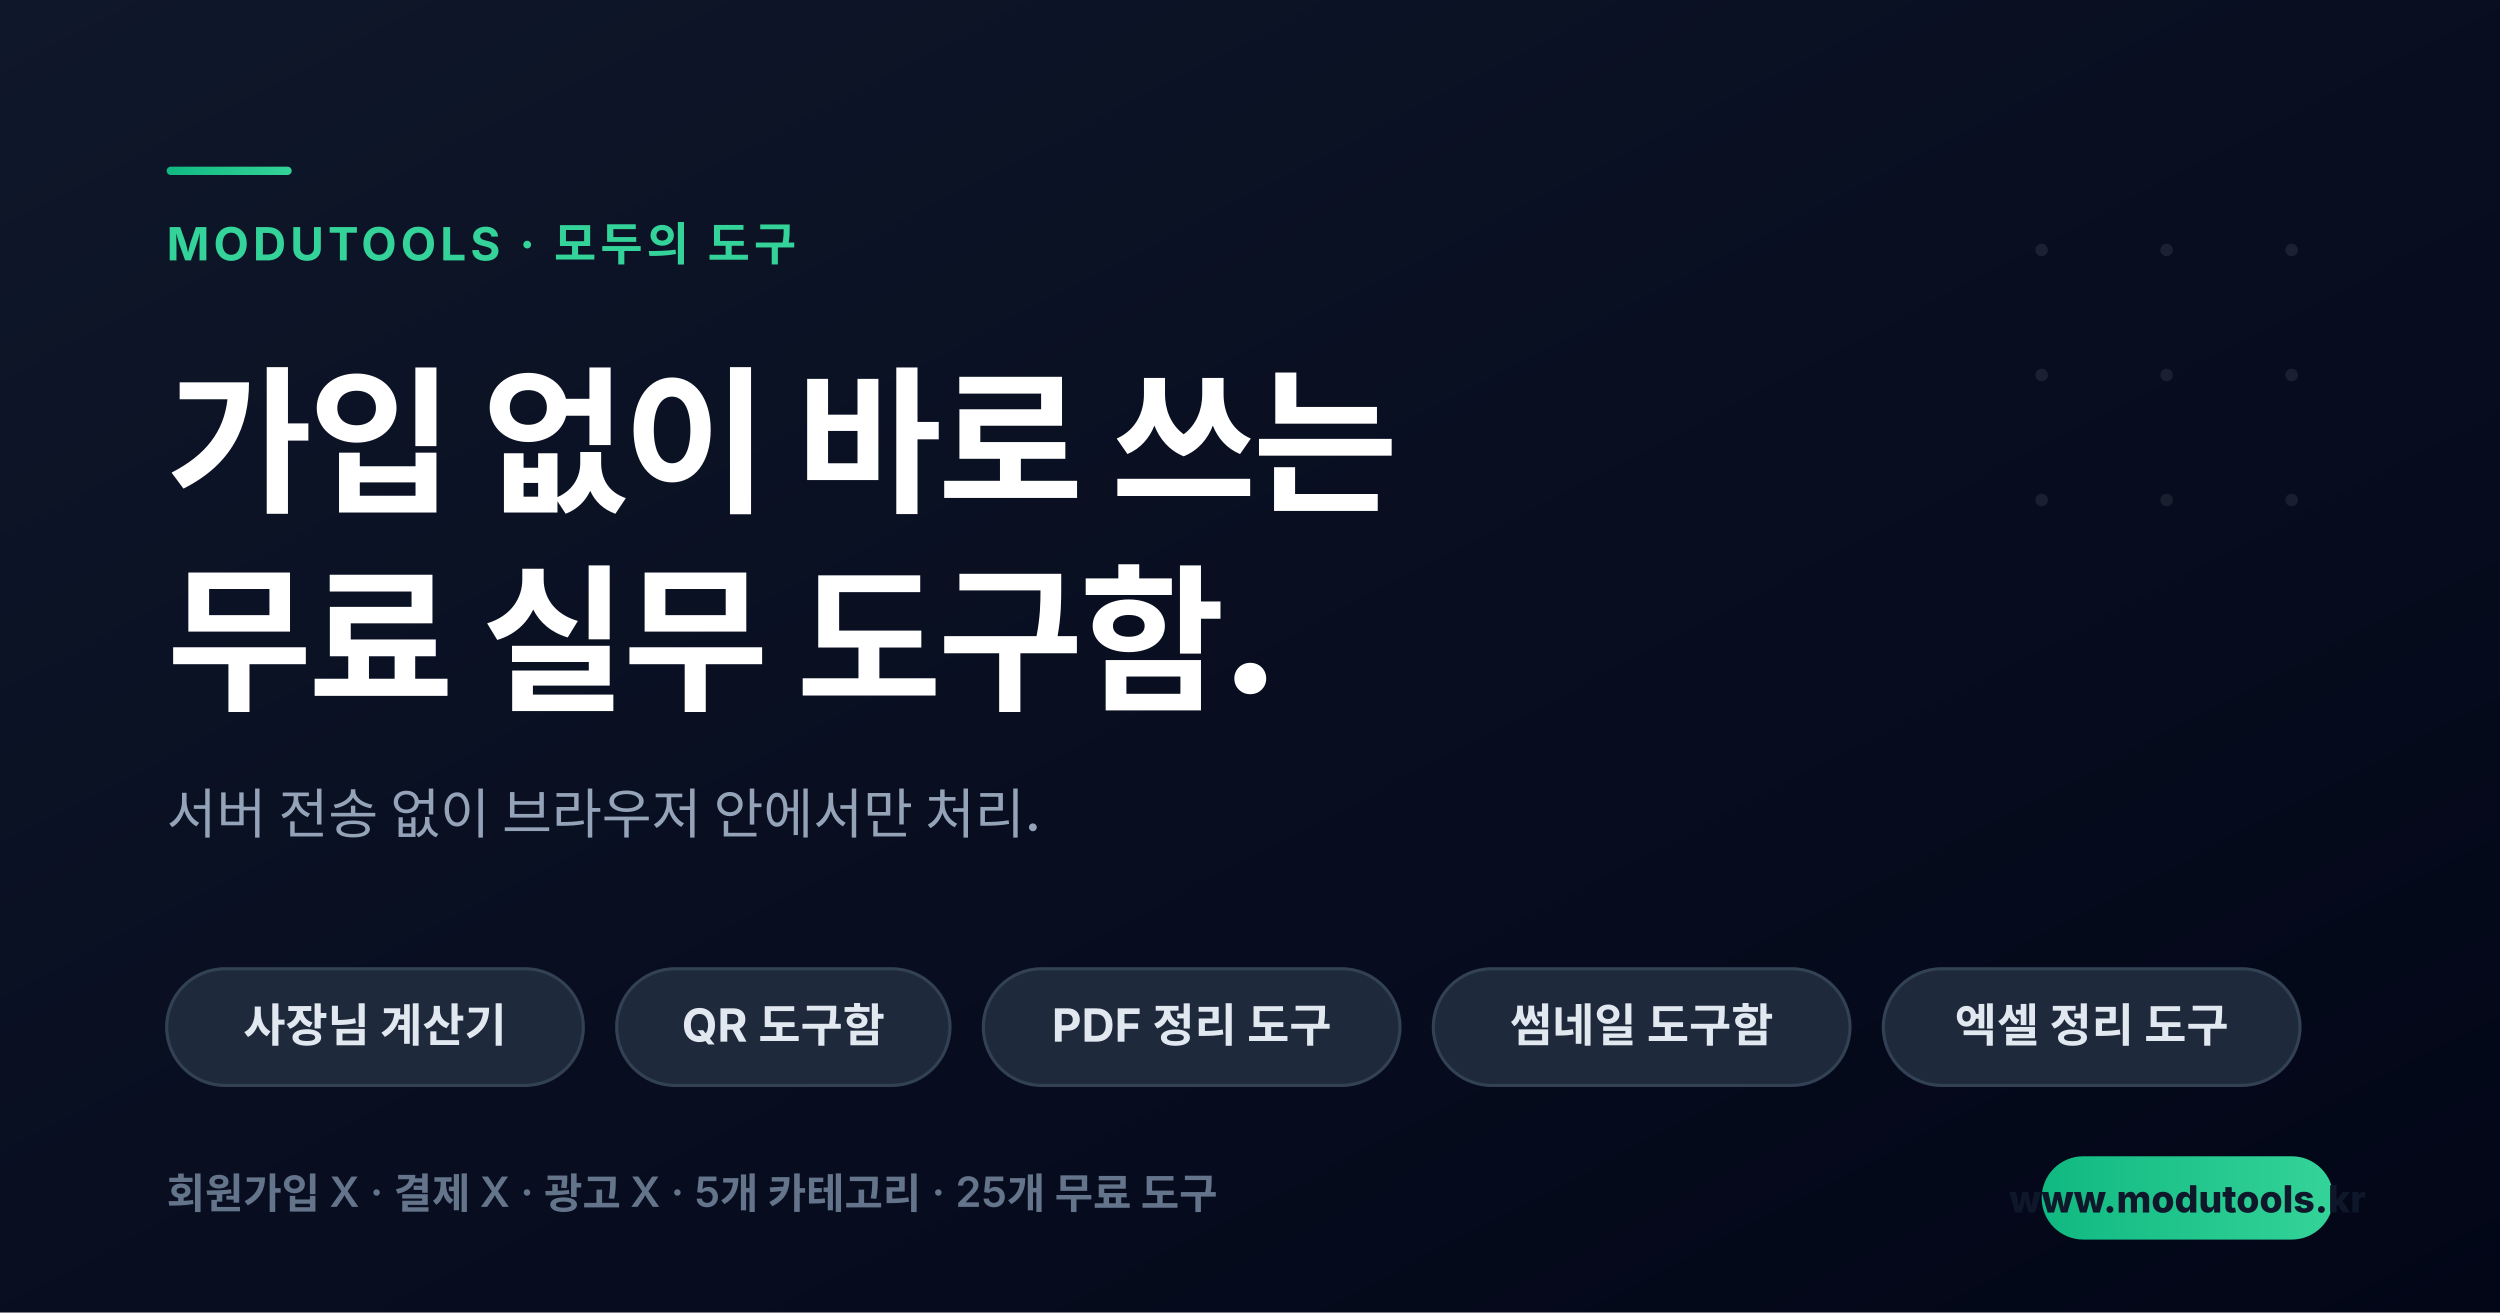
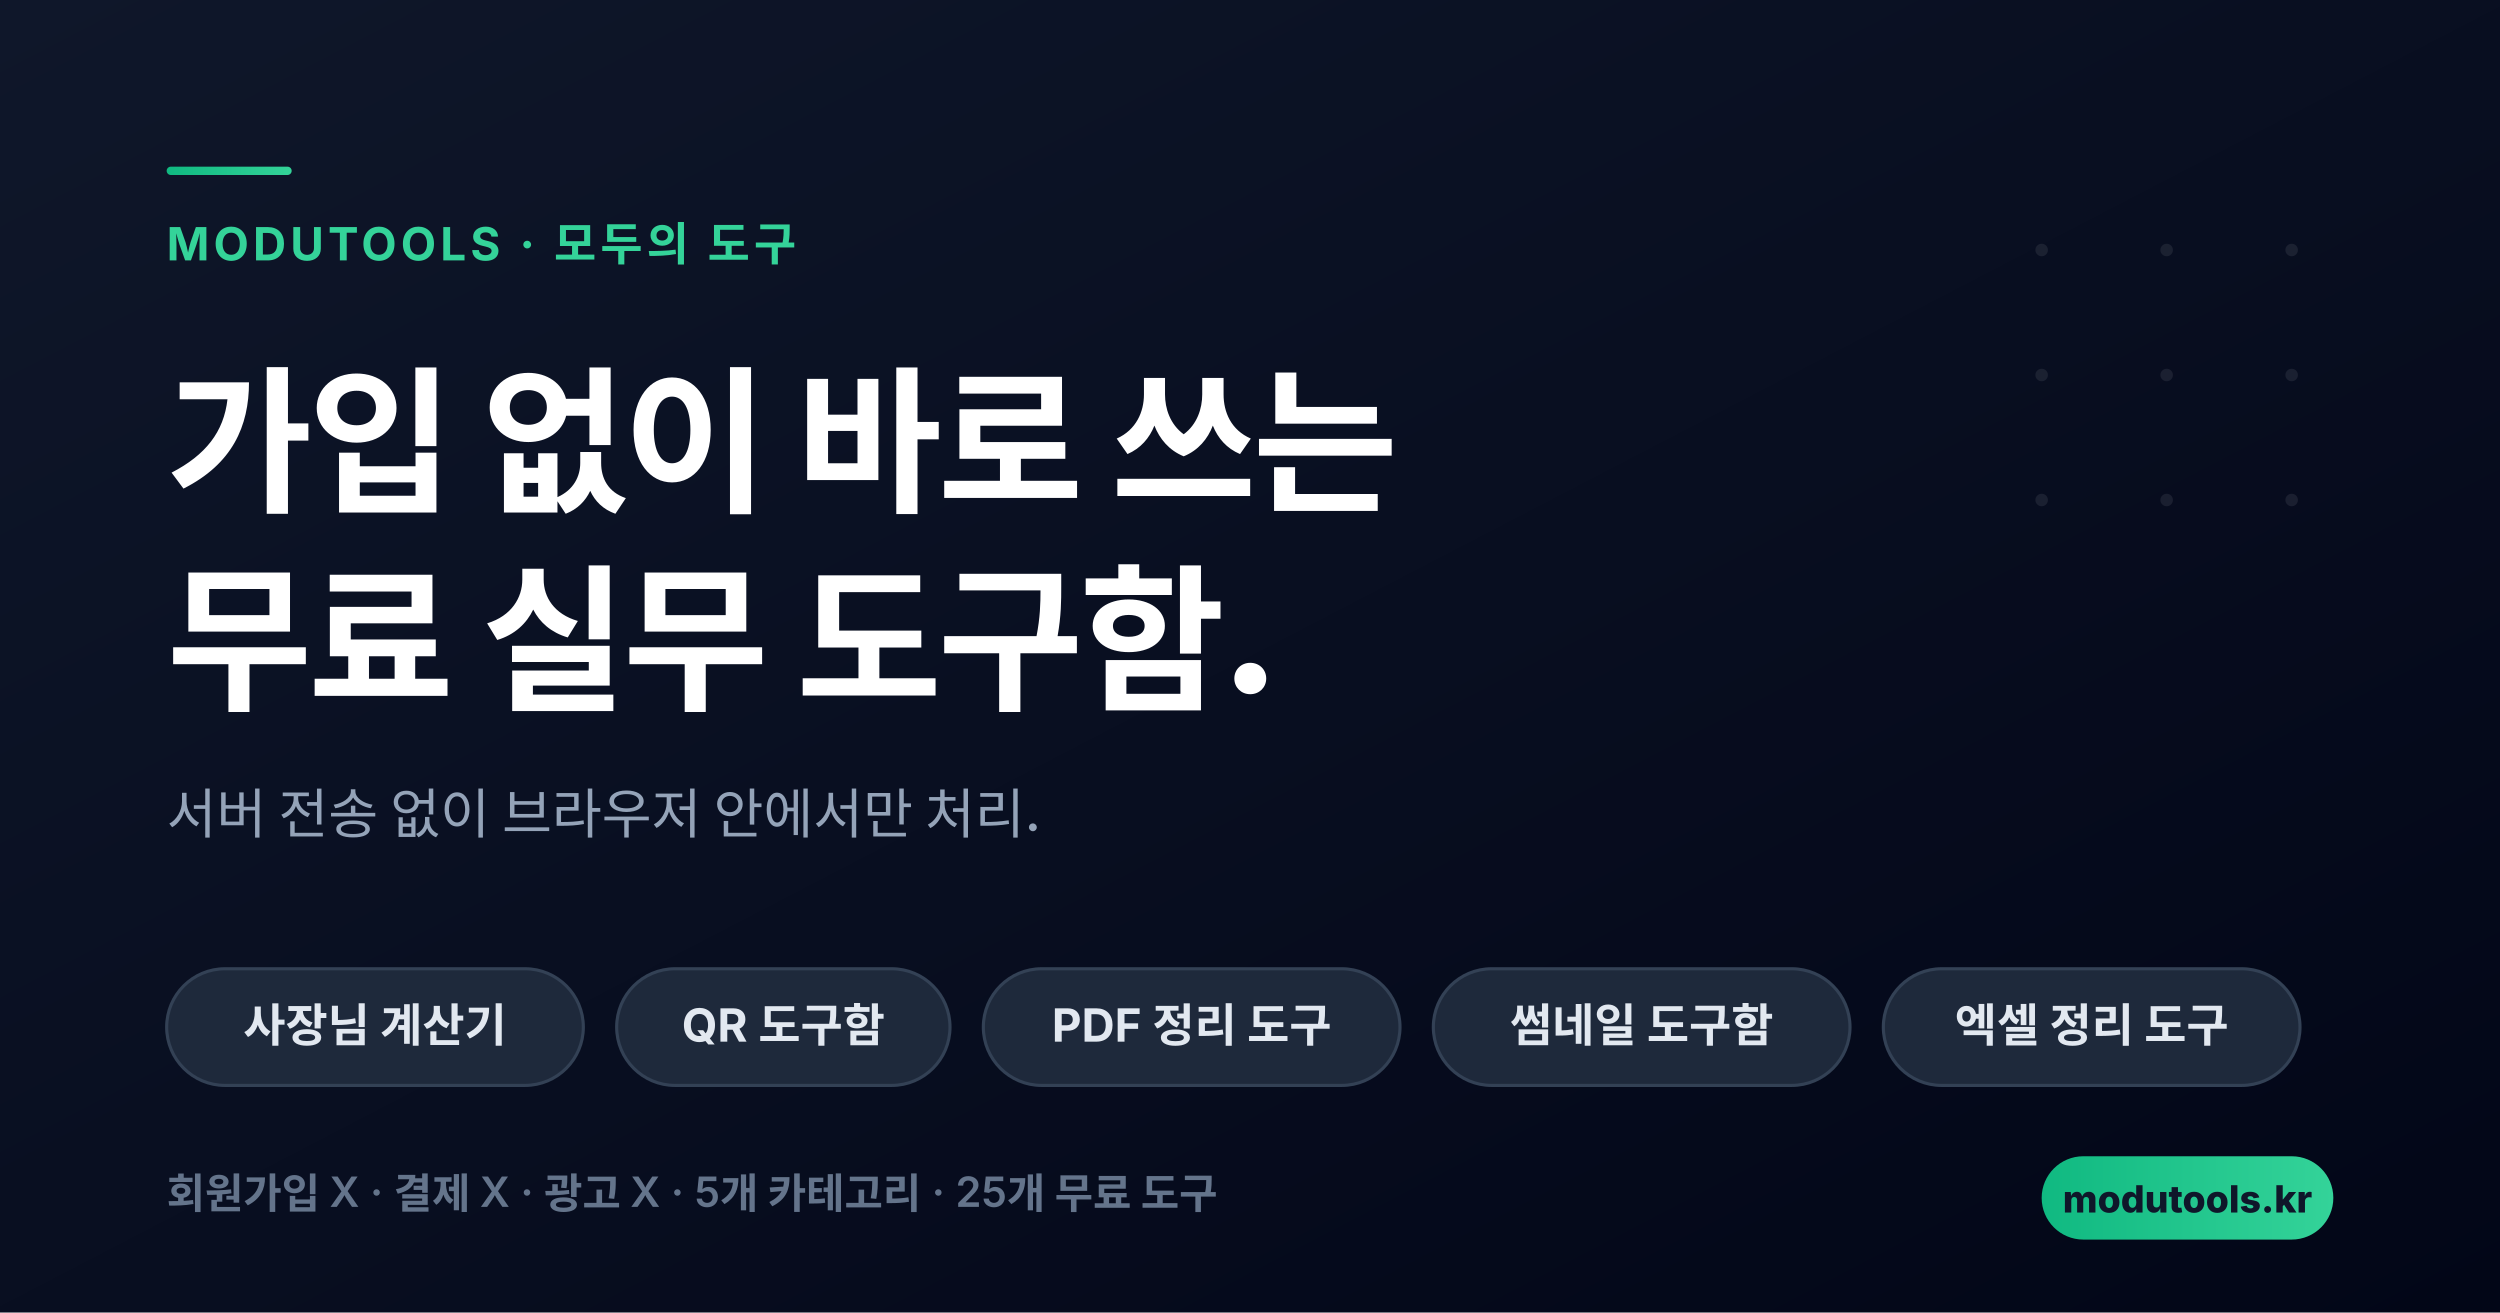
<svg xmlns="http://www.w3.org/2000/svg" width="1200" height="630" viewBox="0 0 1200 630">
  <defs>
    <linearGradient id="bg" x1="0" y1="0" x2="1" y2="1">
      <stop offset="0%" stop-color="#0F172A" />
      <stop offset="100%" stop-color="#020617" />
    </linearGradient>
    <linearGradient id="accent" x1="0" y1="0" x2="1" y2="0">
      <stop offset="0%" stop-color="#10B981" />
      <stop offset="100%" stop-color="#34D399" />
    </linearGradient>
  </defs>
  <rect width="1200" height="630" fill="url(#bg)" />
  <g opacity="0.08" fill="#FFFFFF">
    <circle cx="980" cy="120" r="3" />
    <circle cx="1040" cy="120" r="3" />
    <circle cx="1100" cy="120" r="3" />
    <circle cx="980" cy="180" r="3" />
    <circle cx="1040" cy="180" r="3" />
    <circle cx="1100" cy="180" r="3" />
    <circle cx="980" cy="240" r="3" />
    <circle cx="1040" cy="240" r="3" />
    <circle cx="1100" cy="240" r="3" />
  </g>
  <rect x="80" y="80" width="60" height="4" rx="2" fill="url(#accent)" />
  <text x="80" y="125" font-family="-apple-system, 'Segoe UI', 'Apple SD Gothic Neo', 'Malgun Gothic', sans-serif" font-size="22" font-weight="700" fill="#34D399" letter-spacing="2">
    MODUTOOLS · 모두의 도구
  </text>
  <text x="80" y="240" font-family="-apple-system, 'Segoe UI', 'Apple SD Gothic Neo', 'Malgun Gothic', sans-serif" font-size="76" font-weight="900" fill="#FFFFFF" letter-spacing="-2">
    가입 없이 바로 쓰는
  </text>
  <text x="80" y="335" font-family="-apple-system, 'Segoe UI', 'Apple SD Gothic Neo', 'Malgun Gothic', sans-serif" font-size="76" font-weight="900" fill="#FFFFFF" letter-spacing="-2">
    무료 실무 도구함.
  </text>
  <text x="80" y="400" font-family="-apple-system, 'Segoe UI', 'Apple SD Gothic Neo', 'Malgun Gothic', sans-serif" font-size="26" font-weight="500" fill="#94A3B8">
    서버 전송 없이 브라우저 안에서만 처리.
  </text>
  <g font-family="-apple-system, 'Segoe UI', 'Apple SD Gothic Neo', 'Malgun Gothic', sans-serif" font-size="22" font-weight="700">
    <g>
      <rect x="80" y="465" width="200" height="56" rx="28" fill="#1E293B" stroke="#334155" stroke-width="1.5" />
      <text x="180" y="500" fill="#E2E8F0" text-anchor="middle">사장님 계산기</text>
    </g>
    <g>
      <rect x="296" y="465" width="160" height="56" rx="28" fill="#1E293B" stroke="#334155" stroke-width="1.5" />
      <text x="376" y="500" fill="#E2E8F0" text-anchor="middle">QR 도구함</text>
    </g>
    <g>
      <rect x="472" y="465" width="200" height="56" rx="28" fill="#1E293B" stroke="#334155" stroke-width="1.5" />
      <text x="572" y="500" fill="#E2E8F0" text-anchor="middle">PDF 정리 도구</text>
    </g>
    <g>
      <rect x="688" y="465" width="200" height="56" rx="28" fill="#1E293B" stroke="#334155" stroke-width="1.5" />
      <text x="788" y="500" fill="#E2E8F0" text-anchor="middle">썸네일 도구함</text>
    </g>
    <g>
      <rect x="904" y="465" width="200" height="56" rx="28" fill="#1E293B" stroke="#334155" stroke-width="1.5" />
      <text x="1004" y="500" fill="#E2E8F0" text-anchor="middle">엑셀 정리 도구</text>
    </g>
  </g>
  <text x="80" y="580" font-family="-apple-system, 'Segoe UI', 'Apple SD Gothic Neo', 'Malgun Gothic', sans-serif" font-size="20" font-weight="600" fill="#64748B">
    회원가입 X · 결제 X · 광고 X · 5개 카테고리 · 25개 무료 도구
  </text>
  <g>
    <rect x="980" y="555" width="140" height="40" rx="20" fill="url(#accent)" />
-     <text x="1050" y="582" font-family="-apple-system, 'Segoe UI', sans-serif" font-size="18" font-weight="800" fill="#0F172A" text-anchor="middle">www.modutools.kr</text>
+     <text x="1050" y="582" font-family="-apple-system, 'Segoe UI', sans-serif" font-size="18" font-weight="800" fill="#0F172A" text-anchor="middle">modutools.kr</text>
  </g>
</svg>
